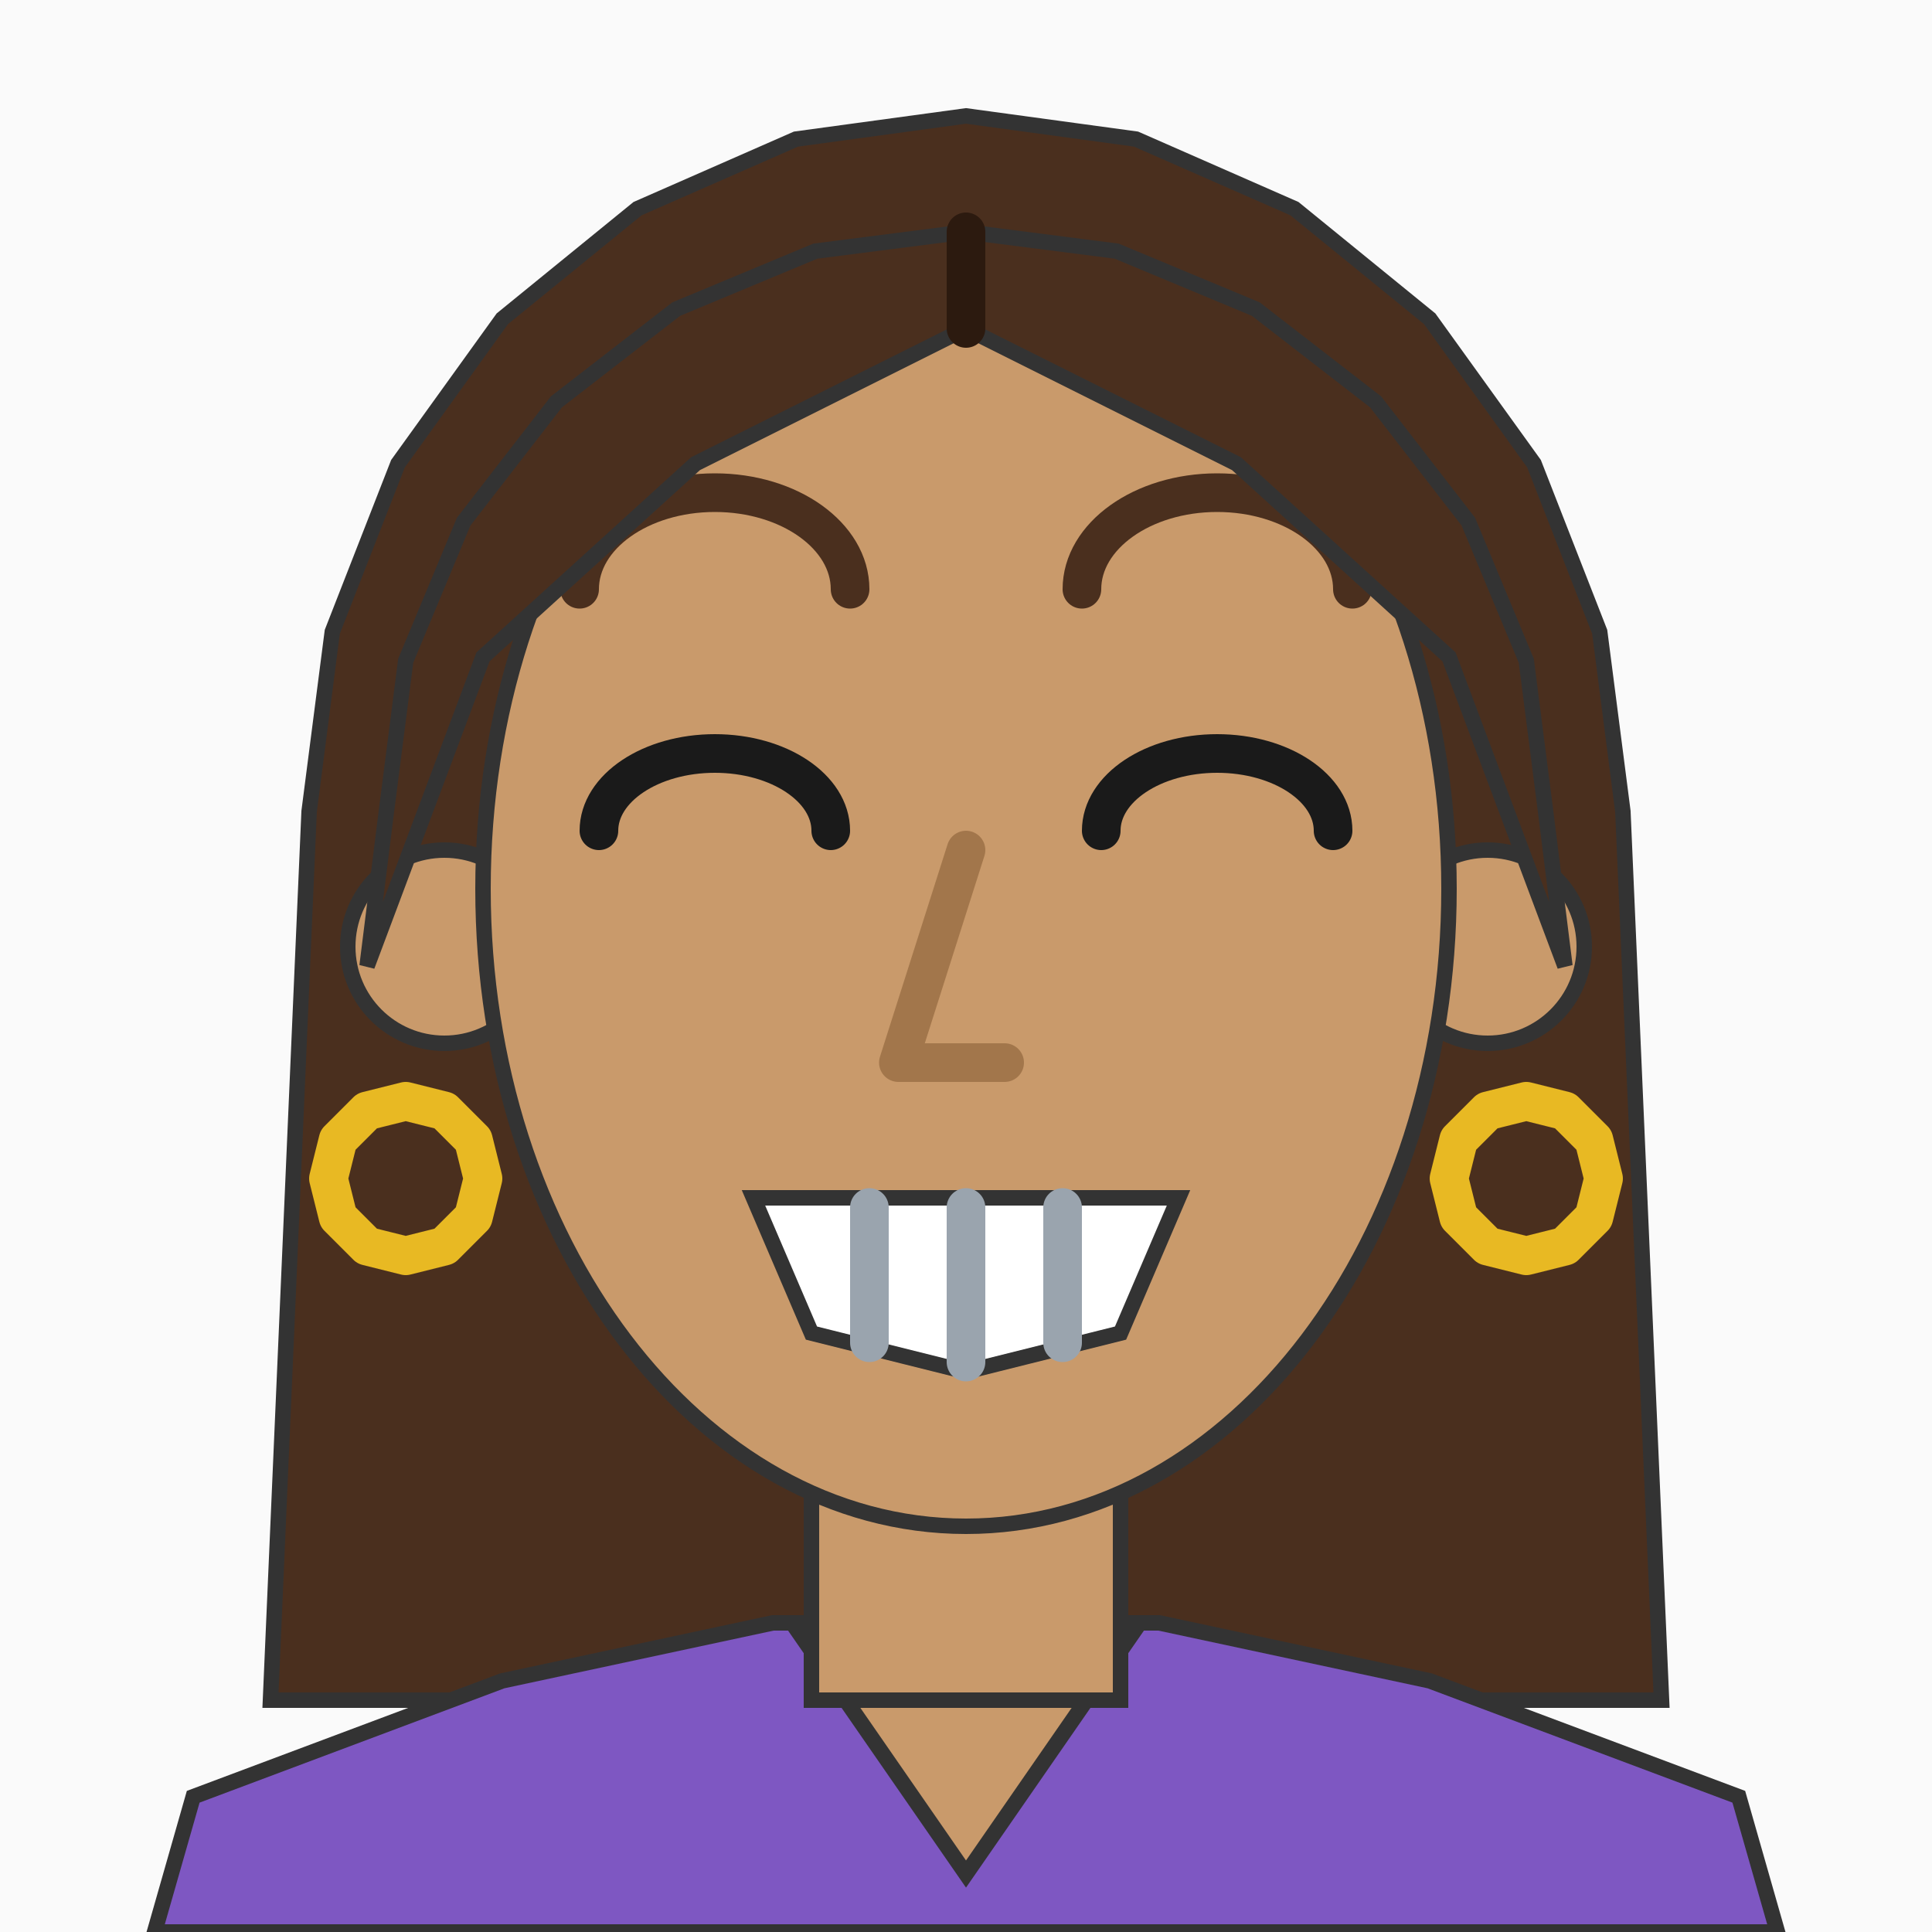
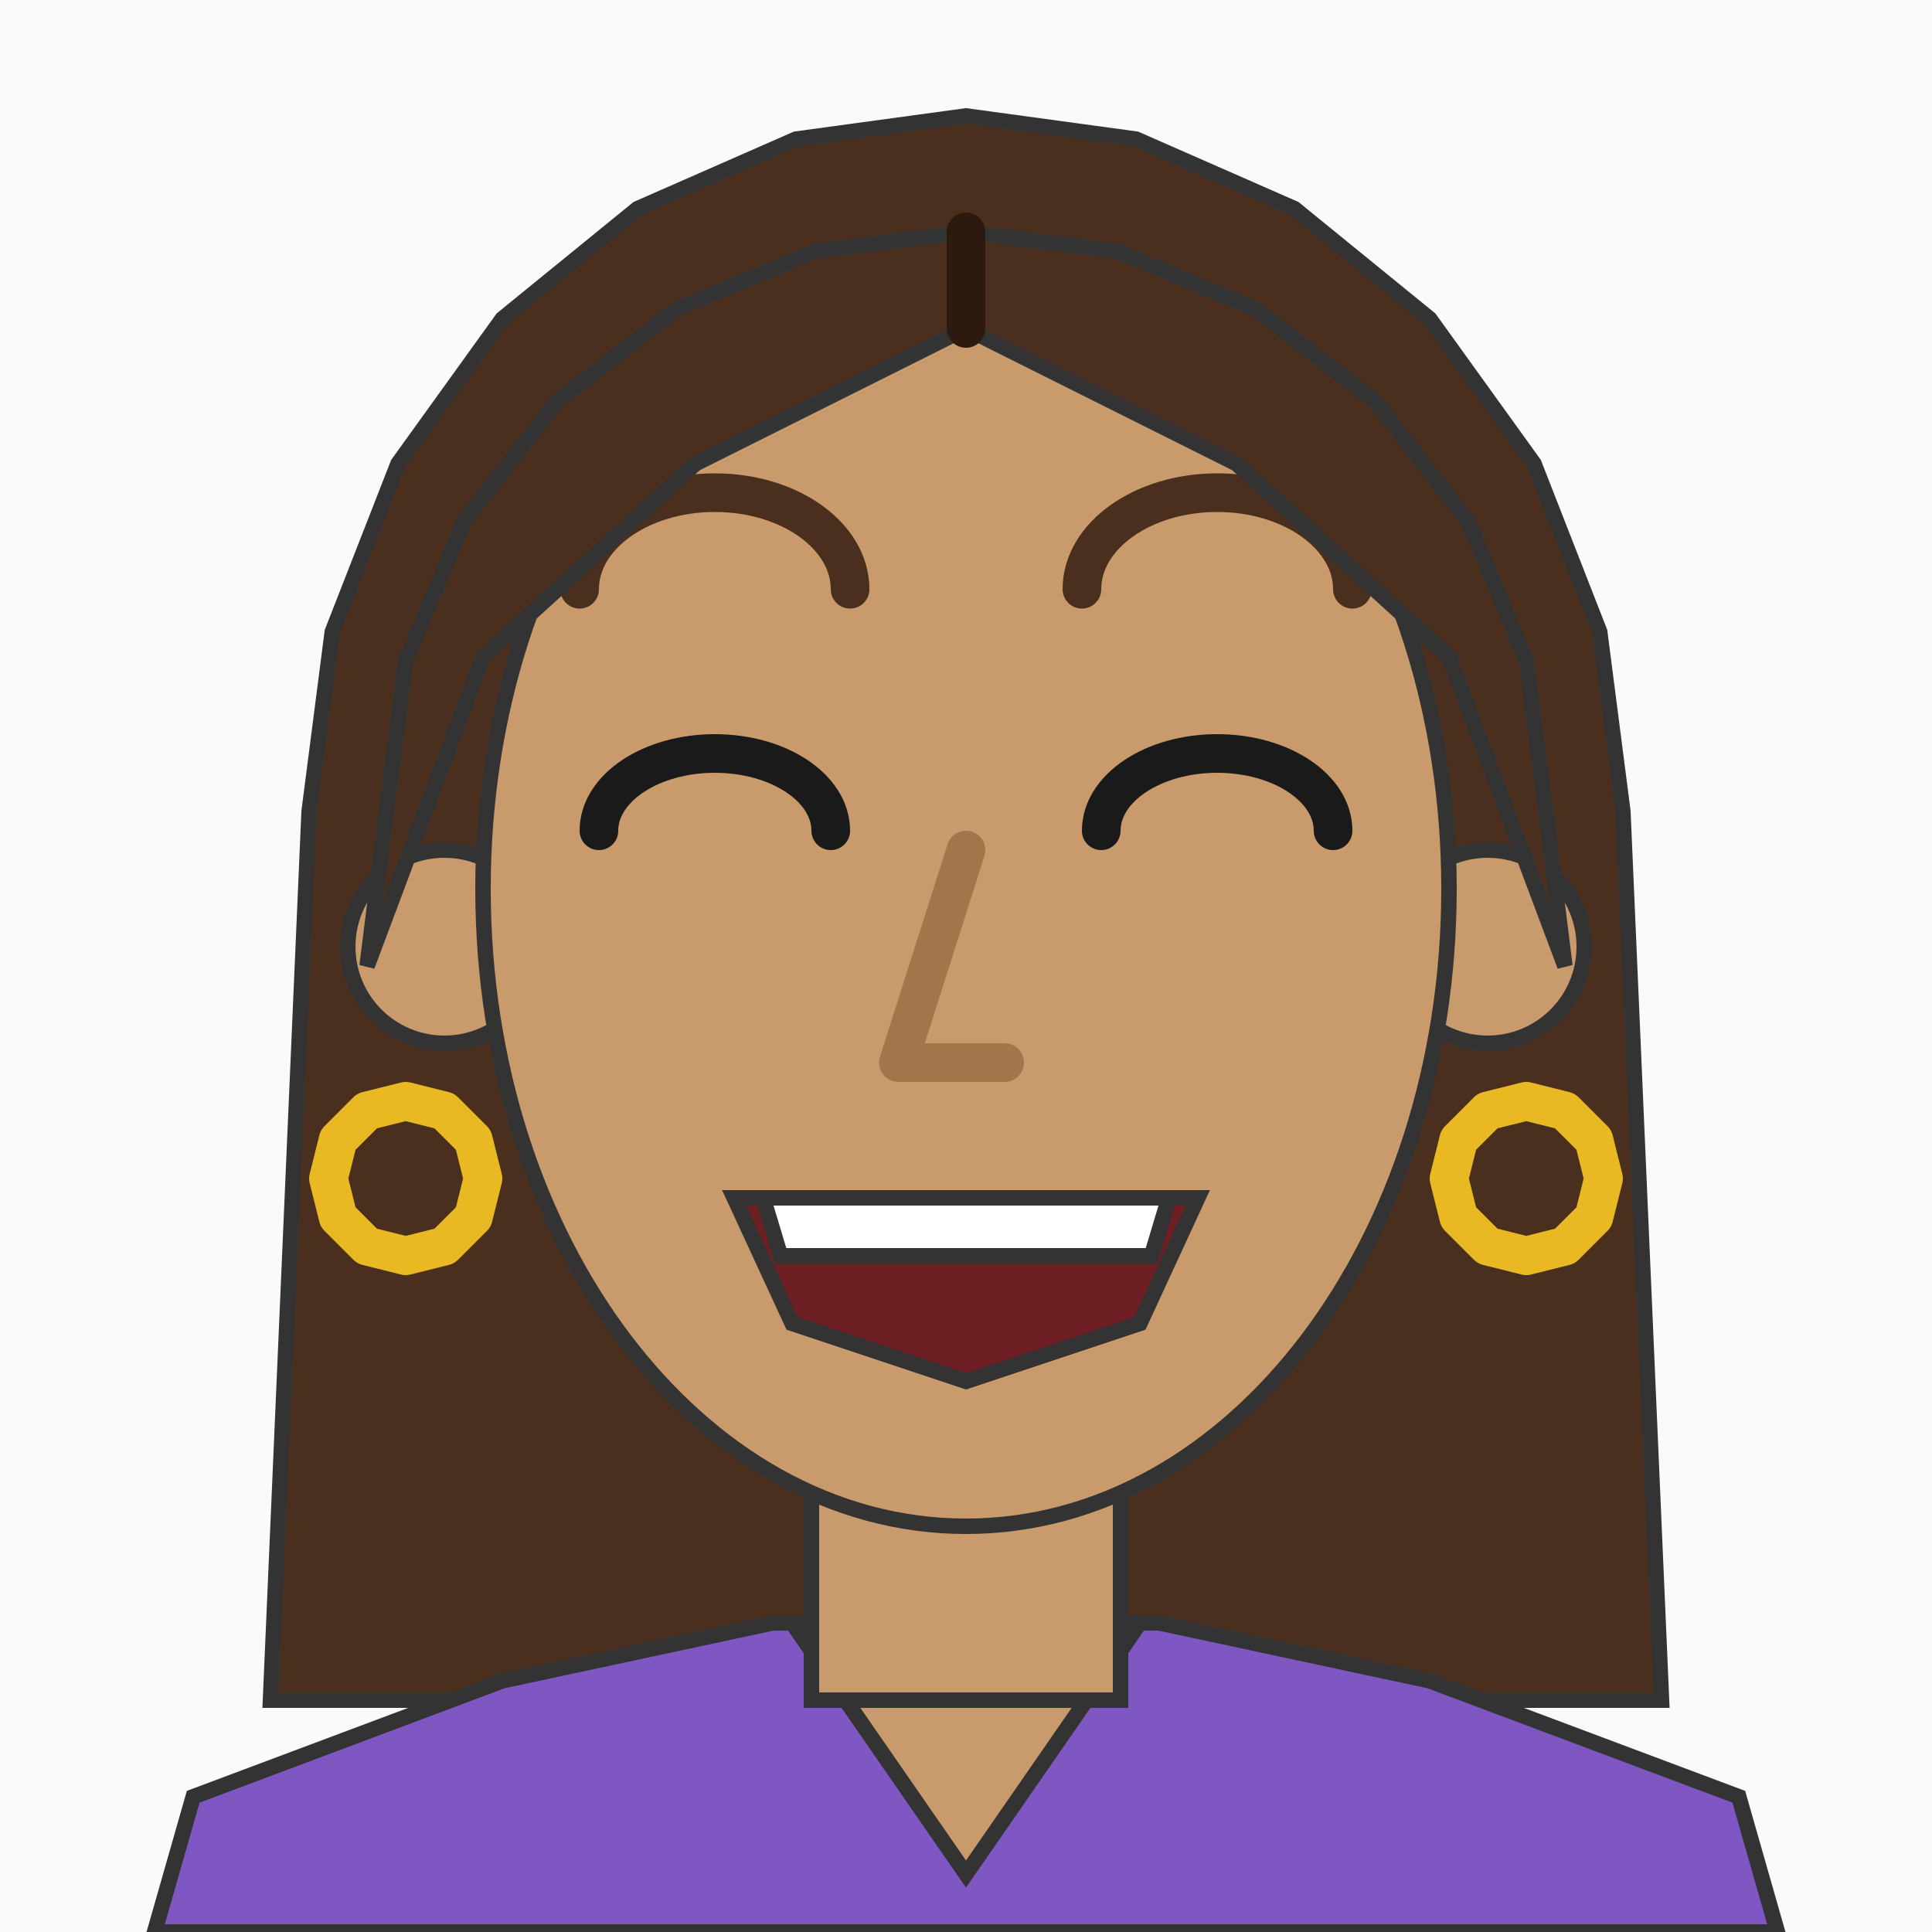
<svg xmlns="http://www.w3.org/2000/svg" viewBox="0 0 100 100" width="200" height="200">
  <rect width="100" height="100" fill="#fafafa" />
  <polygon points="16,42 17.2,32.7 20.6,24 26,16.5 33,10.8 41.2,7.2 50,6 58.8,7.2 67,10.8 74,16.5 79.4,24 82.8,32.7 84,42 86,88 14,88" fill="#4A2F1E" stroke="#333" stroke-width="0.8" />
  <polygon points="8,100 10,93 26,87 40,84 60,84 74,87 90,93 92,100" fill="#7E57C2" stroke="#333" stroke-width="0.8" />
  <polygon points="41,84 59,84 50,97" fill="#C99A6B" stroke="#333" stroke-width="0.8" />
  <rect x="42" y="70" width="16" height="18" fill="#C99A6B" stroke="#333" stroke-width="0.8" />
  <ellipse cx="23" cy="49" rx="5" ry="5" fill="#C99A6B" stroke="#333" stroke-width="0.8" />
  <ellipse cx="77" cy="49" rx="5" ry="5" fill="#C99A6B" stroke="#333" stroke-width="0.8" />
  <ellipse cx="50" cy="46" rx="25" ry="33" fill="#C99A6B" stroke="#333" stroke-width="0.8" />
-   <polygon points="39,62 61,62 58,69 50,71 42,69" fill="#FFFFFF" stroke="#333" stroke-width="0.8" />
-   <polyline points="45,62.5 45,69.5" fill="none" stroke="#9AA4AE" stroke-width="2" stroke-linecap="round" stroke-linejoin="round" />
-   <polyline points="50,62.5 50,70.5" fill="none" stroke="#9AA4AE" stroke-width="2" stroke-linecap="round" stroke-linejoin="round" />
-   <polyline points="55,62.5 55,69.5" fill="none" stroke="#9AA4AE" stroke-width="2" stroke-linecap="round" stroke-linejoin="round" />
+   <polygon points="38,62 62,62 59,68.5 50,71.5 41,68.5" fill="#6E1F24" stroke="#333" stroke-width="0.8" />
+   <polygon points="39.5,62 60.5,62 59.6,65 40.4,65" fill="#FFFFFF" stroke="#333" stroke-width="0.8" />
  <polyline points="50,44 46.5,55 52,55" fill="none" stroke="#A2764B" stroke-width="2" stroke-linecap="round" stroke-linejoin="round" />
  <path d="M31 43 A6 4 0 0 1 43 43" fill="none" stroke="#1A1A1A" stroke-width="2" stroke-linecap="round" stroke-linejoin="round" />
  <path d="M57 43 A6 4 0 0 1 69 43" fill="none" stroke="#1A1A1A" stroke-width="2" stroke-linecap="round" stroke-linejoin="round" />
  <path d="M30 30.5 A7 5 0 0 1 44 30.5" fill="none" stroke="#4A2F1E" stroke-width="2" stroke-linecap="round" stroke-linejoin="round" />
  <path d="M56 30.5 A7 5 0 0 1 70 30.5" fill="none" stroke="#4A2F1E" stroke-width="2" stroke-linecap="round" stroke-linejoin="round" />
  <polygon points="20,42 21,34.2 24,27 28.8,20.8 35,16 42.2,13 50,12 57.8,13 65,16 71.2,20.8 76,27 79,34.2 80,42 81,50 75,34 64,24 50,17 36,24 25,34 19,50" fill="#4A2F1E" stroke="#333" stroke-width="0.8" />
  <polyline points="50,12 50,17" fill="none" stroke="#2C1A0F" stroke-width="2" stroke-linecap="round" stroke-linejoin="round" />
  <polyline points="25,61 24.5,63 23,64.5 21,65 19,64.5 17.5,63 17,61 17.5,59 19,57.5 21,57 23,57.5 24.5,59 25,61" fill="none" stroke="#E8B923" stroke-width="2" stroke-linecap="round" stroke-linejoin="round" />
  <polyline points="75,61 75.5,63 77,64.5 79,65 81,64.5 82.5,63 83,61 82.5,59 81,57.5 79,57 77,57.5 75.5,59 75,61" fill="none" stroke="#E8B923" stroke-width="2" stroke-linecap="round" stroke-linejoin="round" />
</svg>
